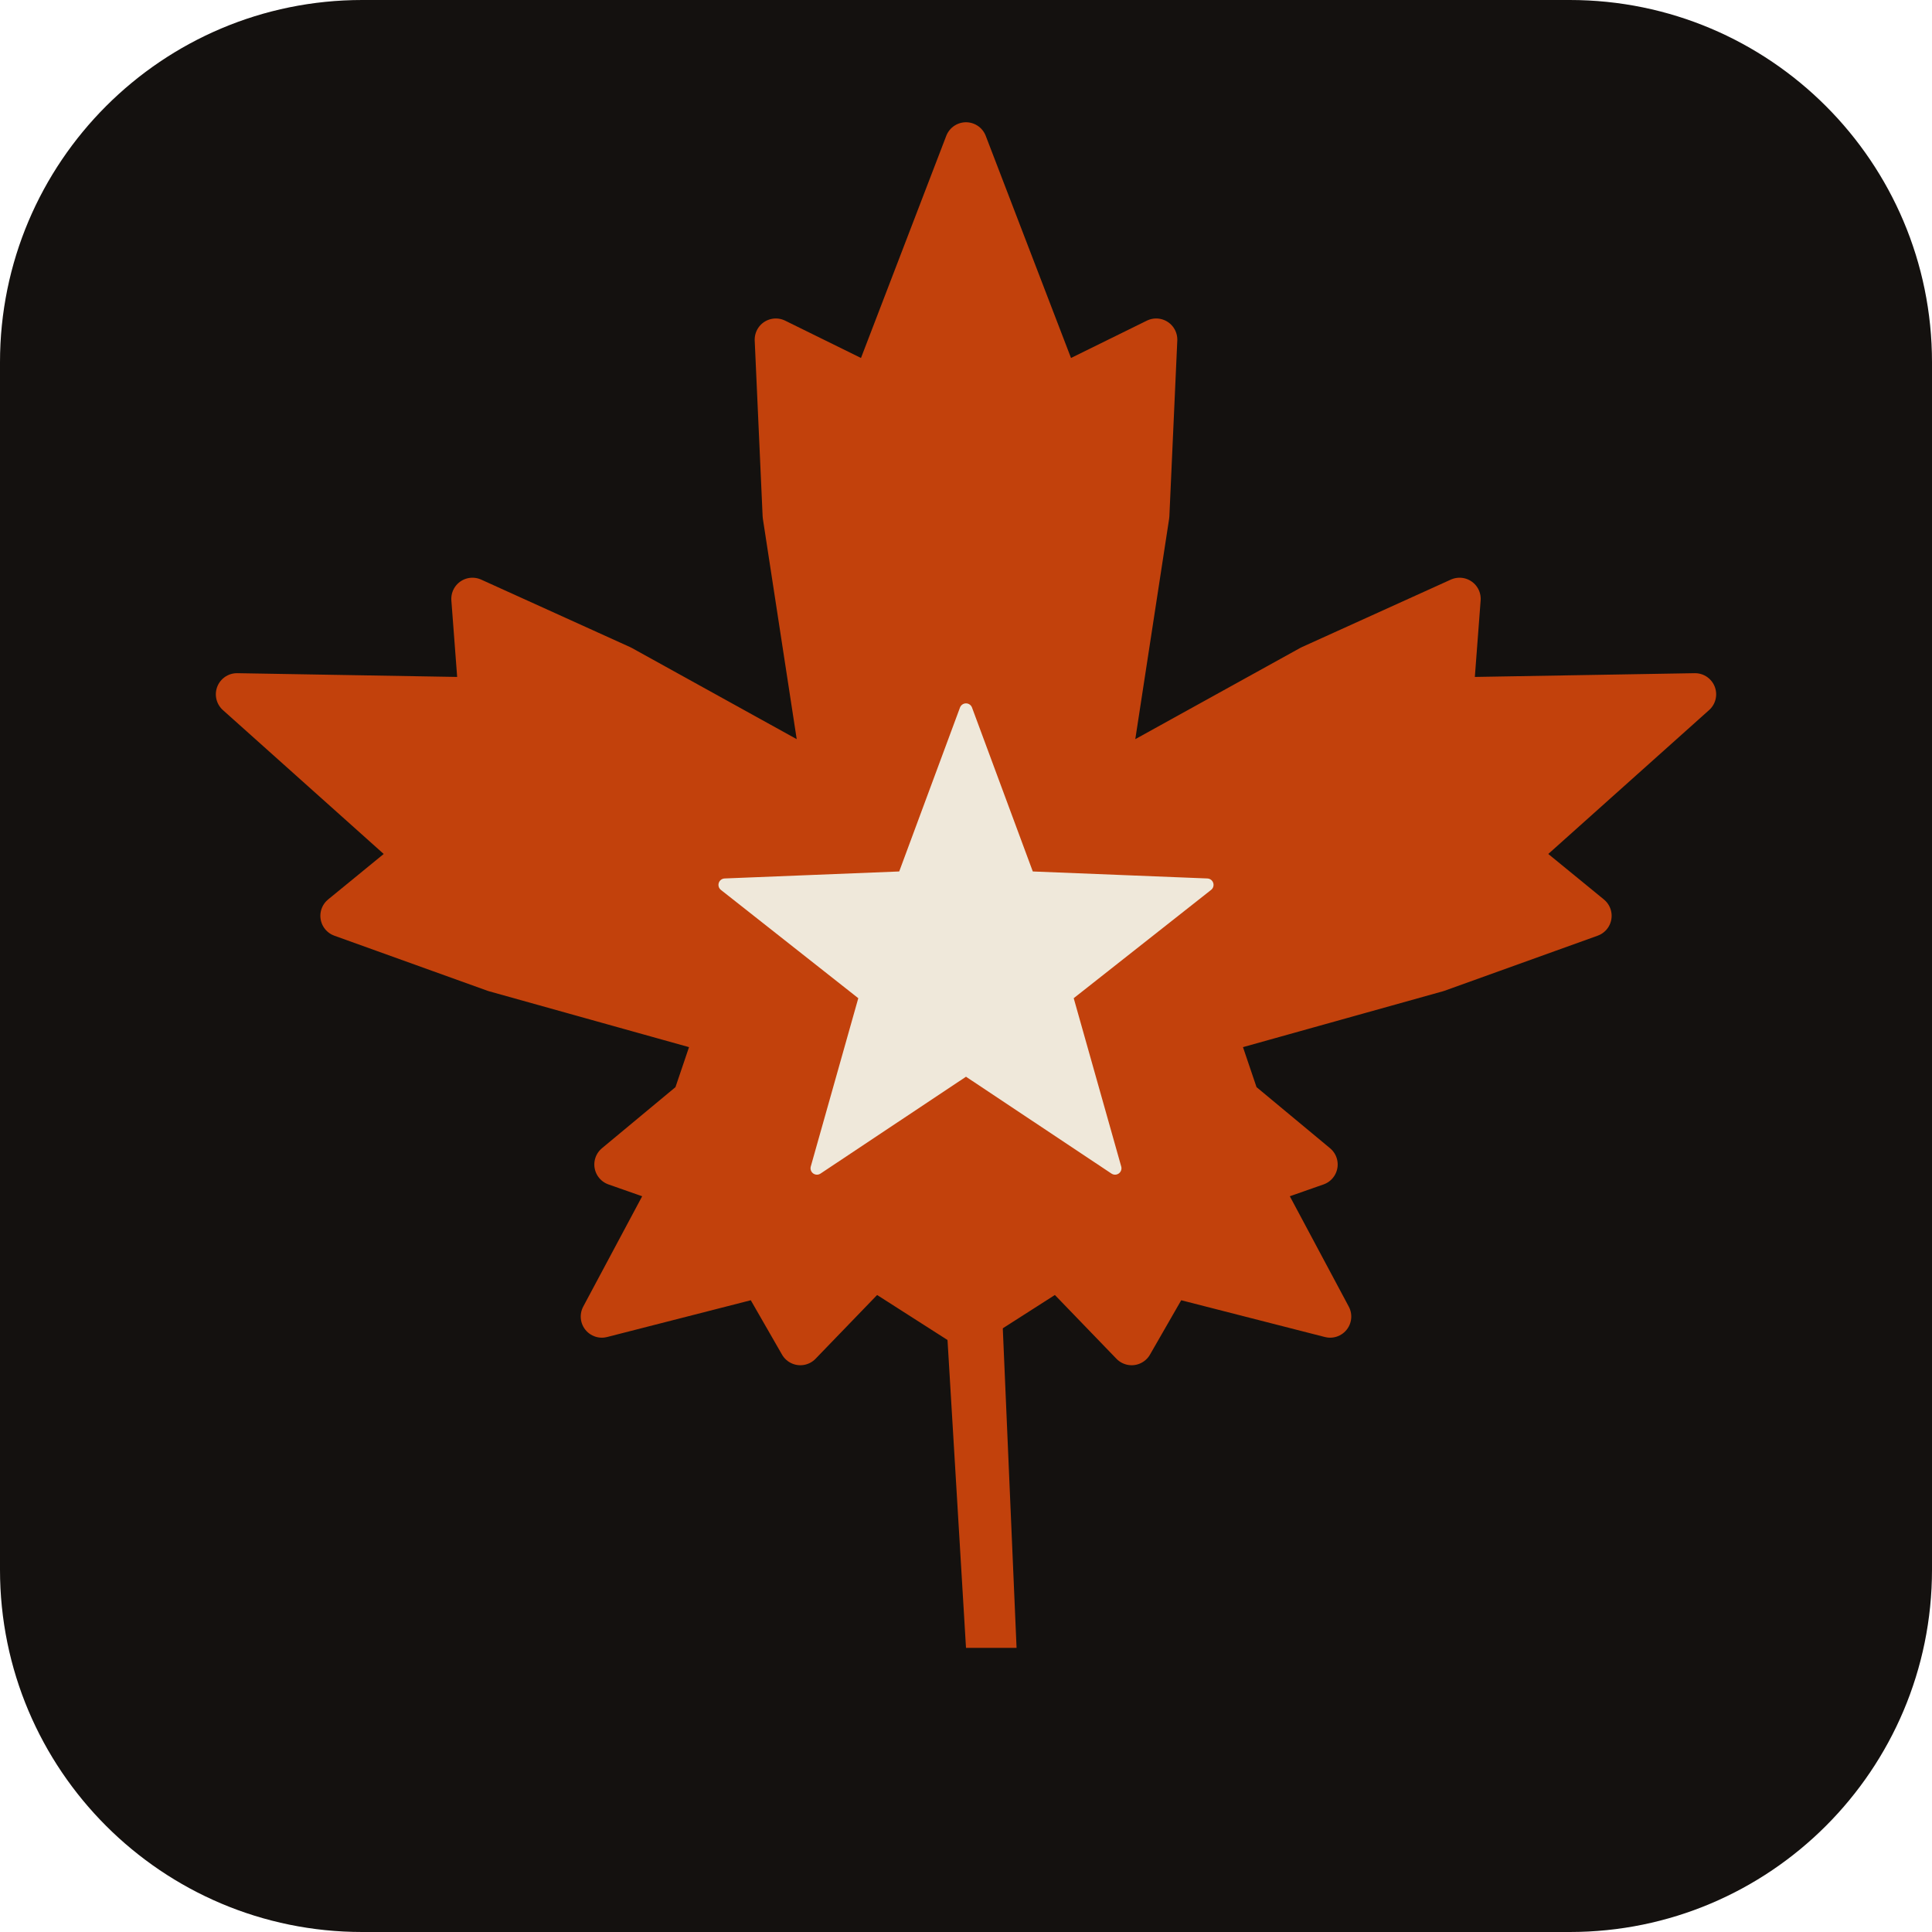
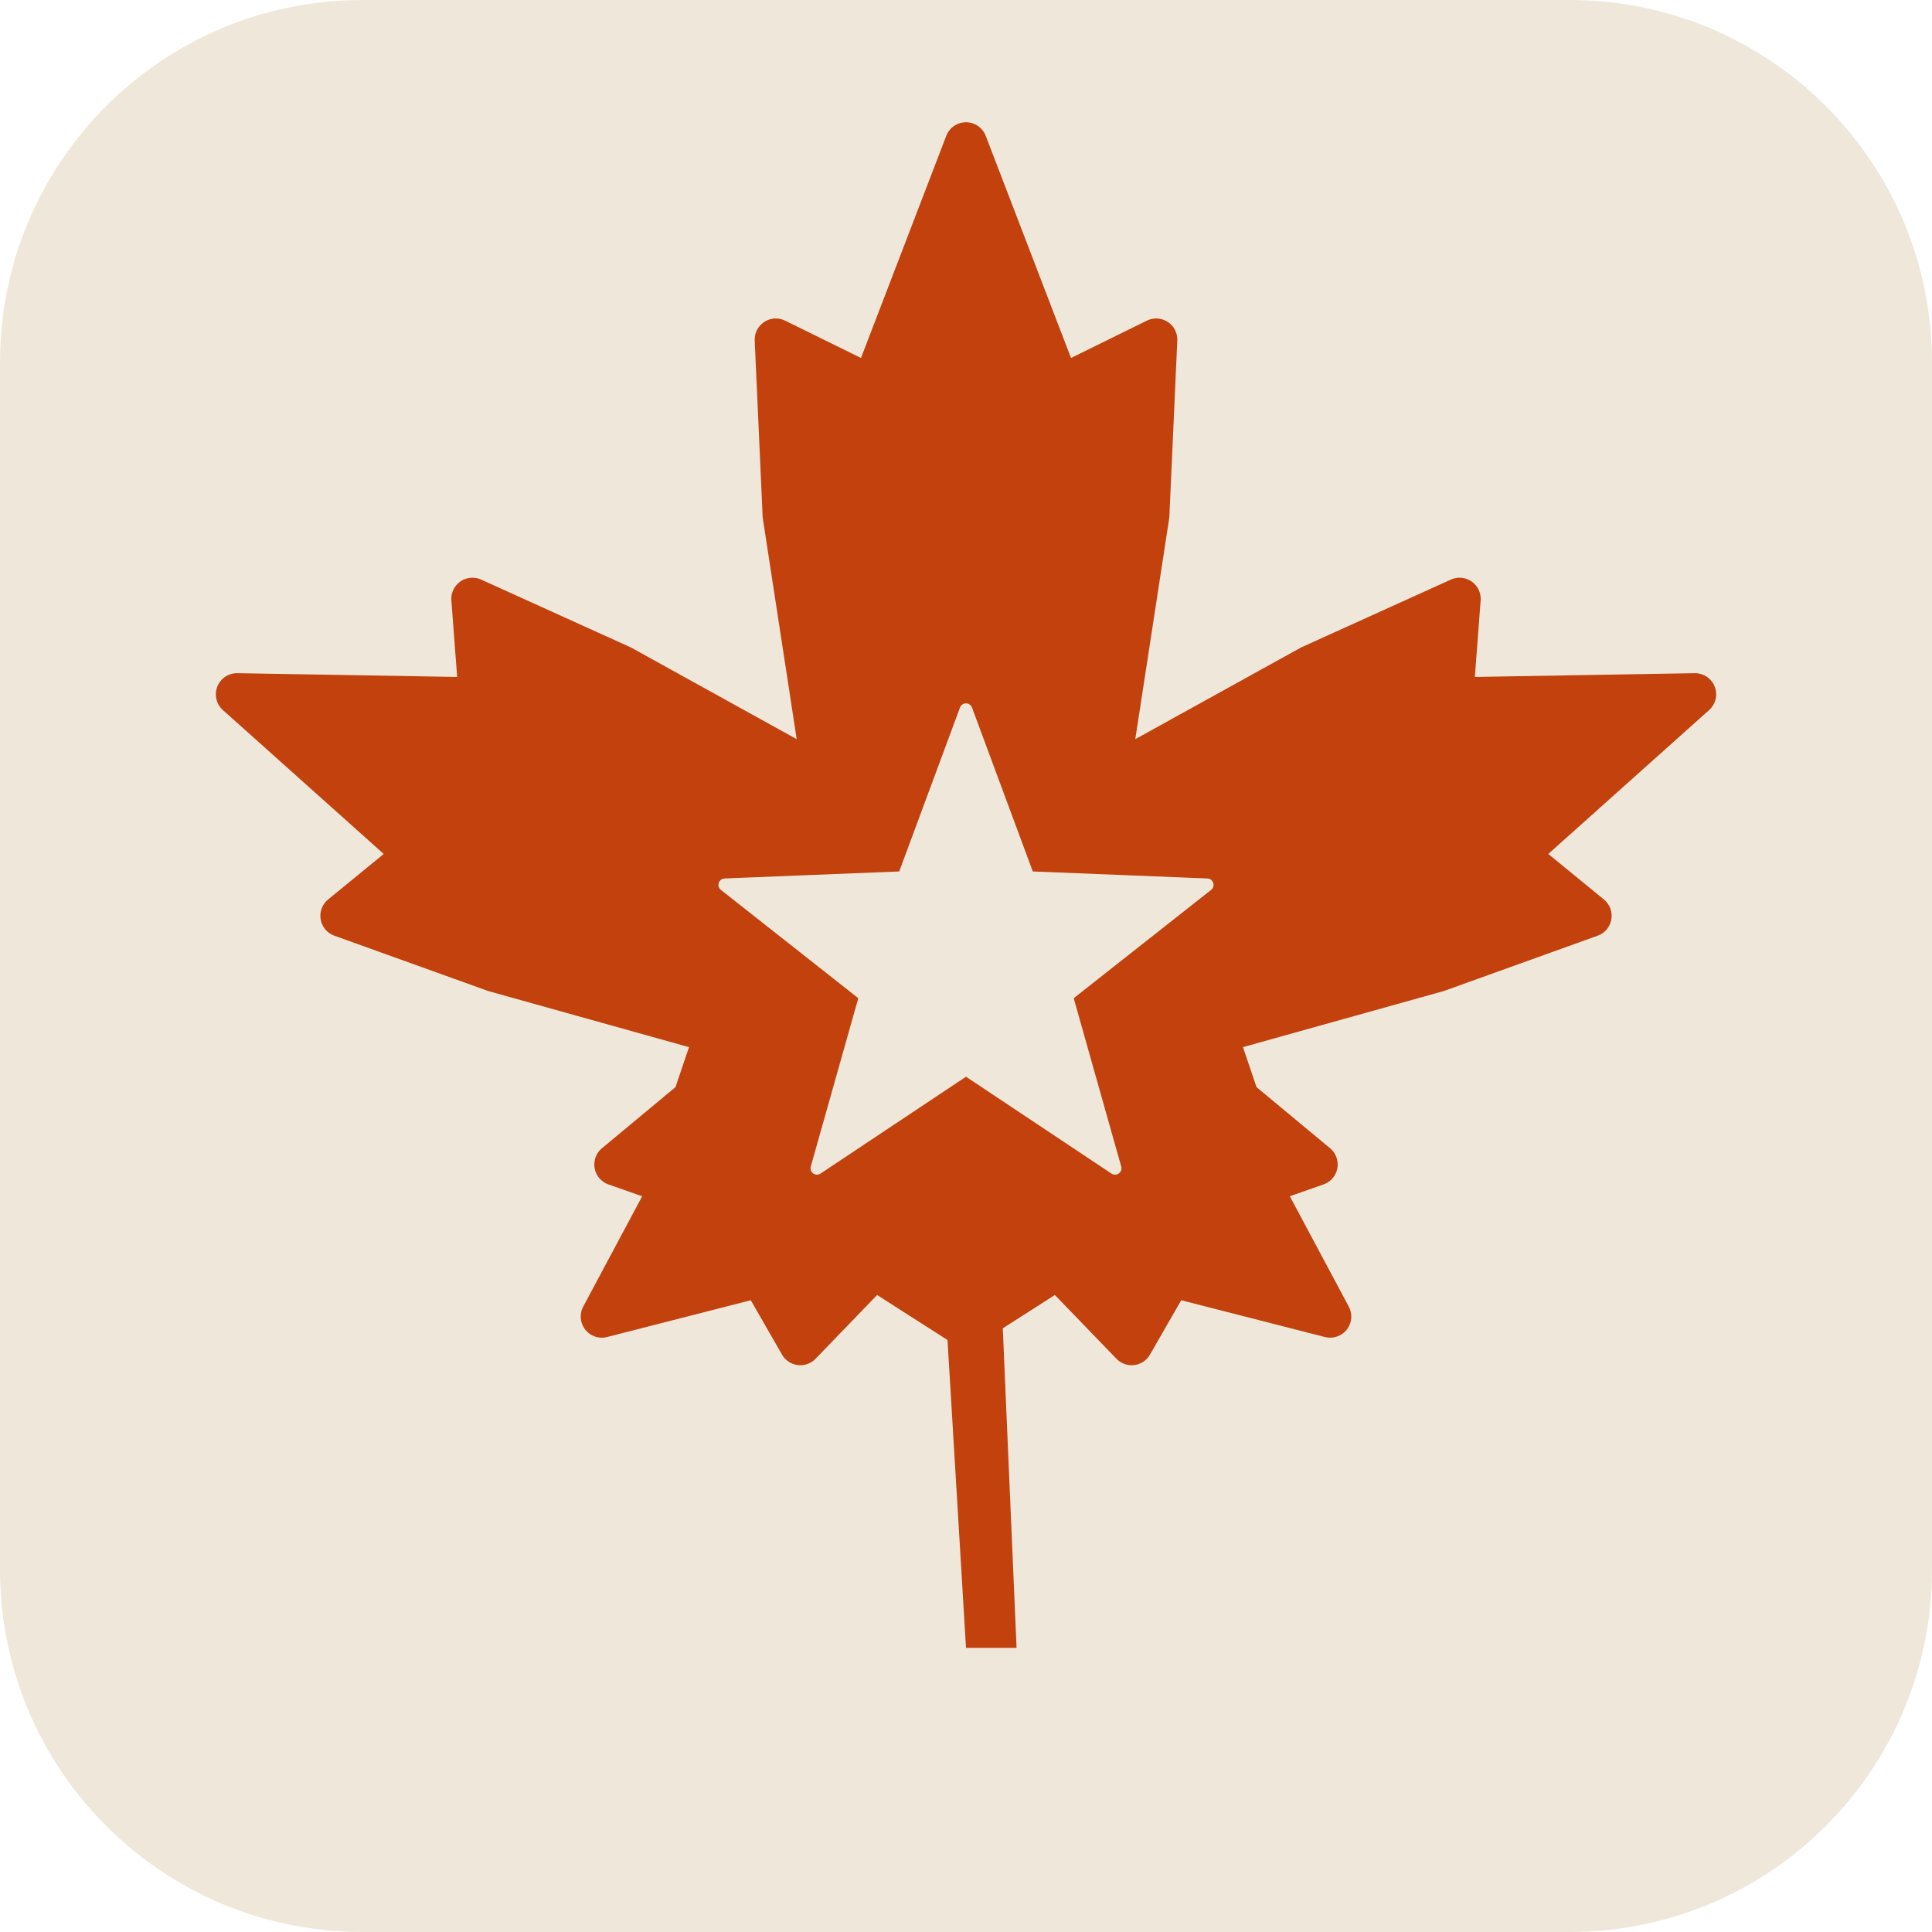
<svg xmlns="http://www.w3.org/2000/svg" viewBox="0 0 512 512">
-   <rect width="512" height="512" rx="96" fill="#14110f" />
+   <rect width="512" height="512" rx="96" fill="#efe8da" />
  <path d="M248.2 306.8 L263.8 306.8 L269.4 436.7 L256.0 436.7Z" fill="#c2410c" />
  <path d="M352.5 348.9 L310.3 338.1 L299.9 356.2 L280.4 336.0 L256.0 351.6 L231.6 336.0 L212.1 356.2 L201.7 338.1 L159.5 348.9 L178.2 313.9 L163.1 308.6 L183.8 291.4 L189.8 273.7 L131.1 257.3 L90.5 242.7 L110.3 226.5 L62.8 184.0 L127.2 185.1 L125.2 158.7 L164.7 176.6 L218.4 206.3 L207.7 136.6 L205.6 90.0 L231.2 102.6 L256.0 38.0 L280.8 102.6 L306.4 90.0 L304.3 136.6 L293.6 206.3 L347.3 176.6 L386.8 158.7 L384.8 185.1 L449.2 184.0 L401.7 226.5 L421.5 242.7 L380.9 257.3 L322.2 273.7 L328.2 291.4 L348.9 308.6 L333.8 313.9Z" fill="#c2410c" stroke="#c2410c" stroke-width="11.2" stroke-linejoin="round" />
  <path d="M256.0 188.1 L272.5 232.6 L319.9 234.5 L282.6 263.9 L295.5 309.6 L256.0 283.3 L216.5 309.6 L229.4 263.9 L192.1 234.5 L239.5 232.6Z" fill="#efe8da" stroke="#efe8da" stroke-width="3.4" stroke-linejoin="round" />
</svg>
